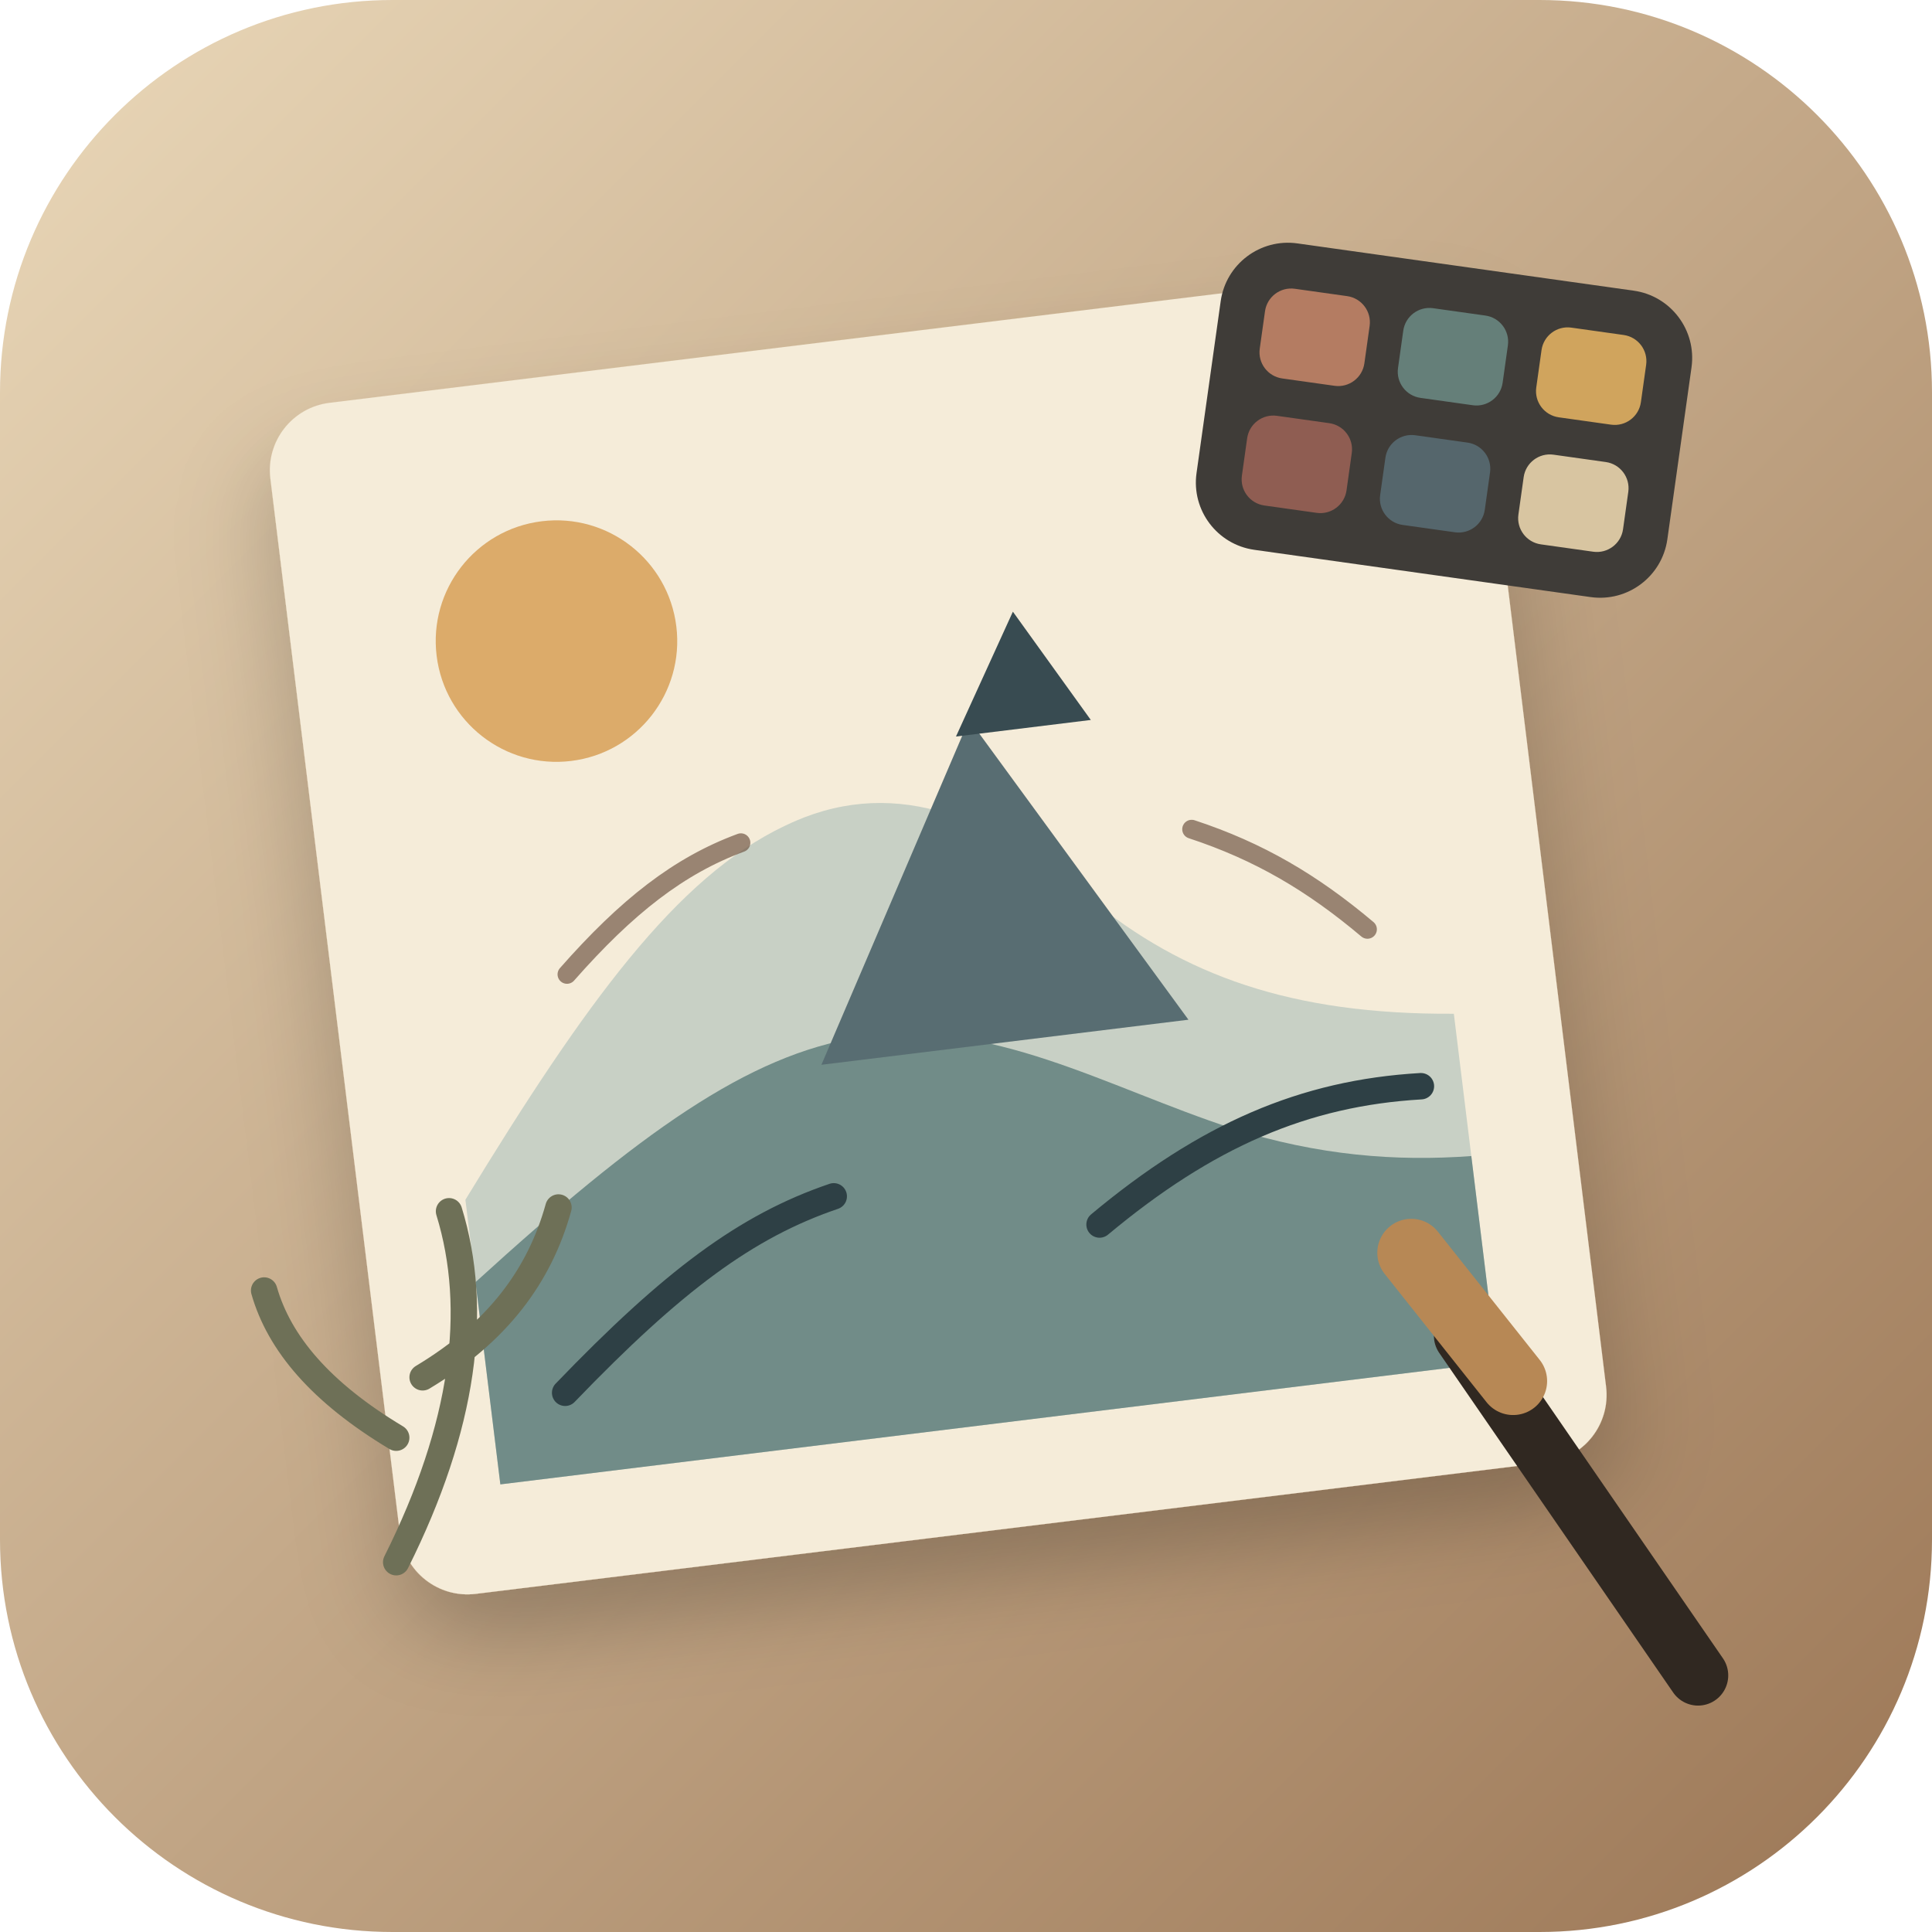
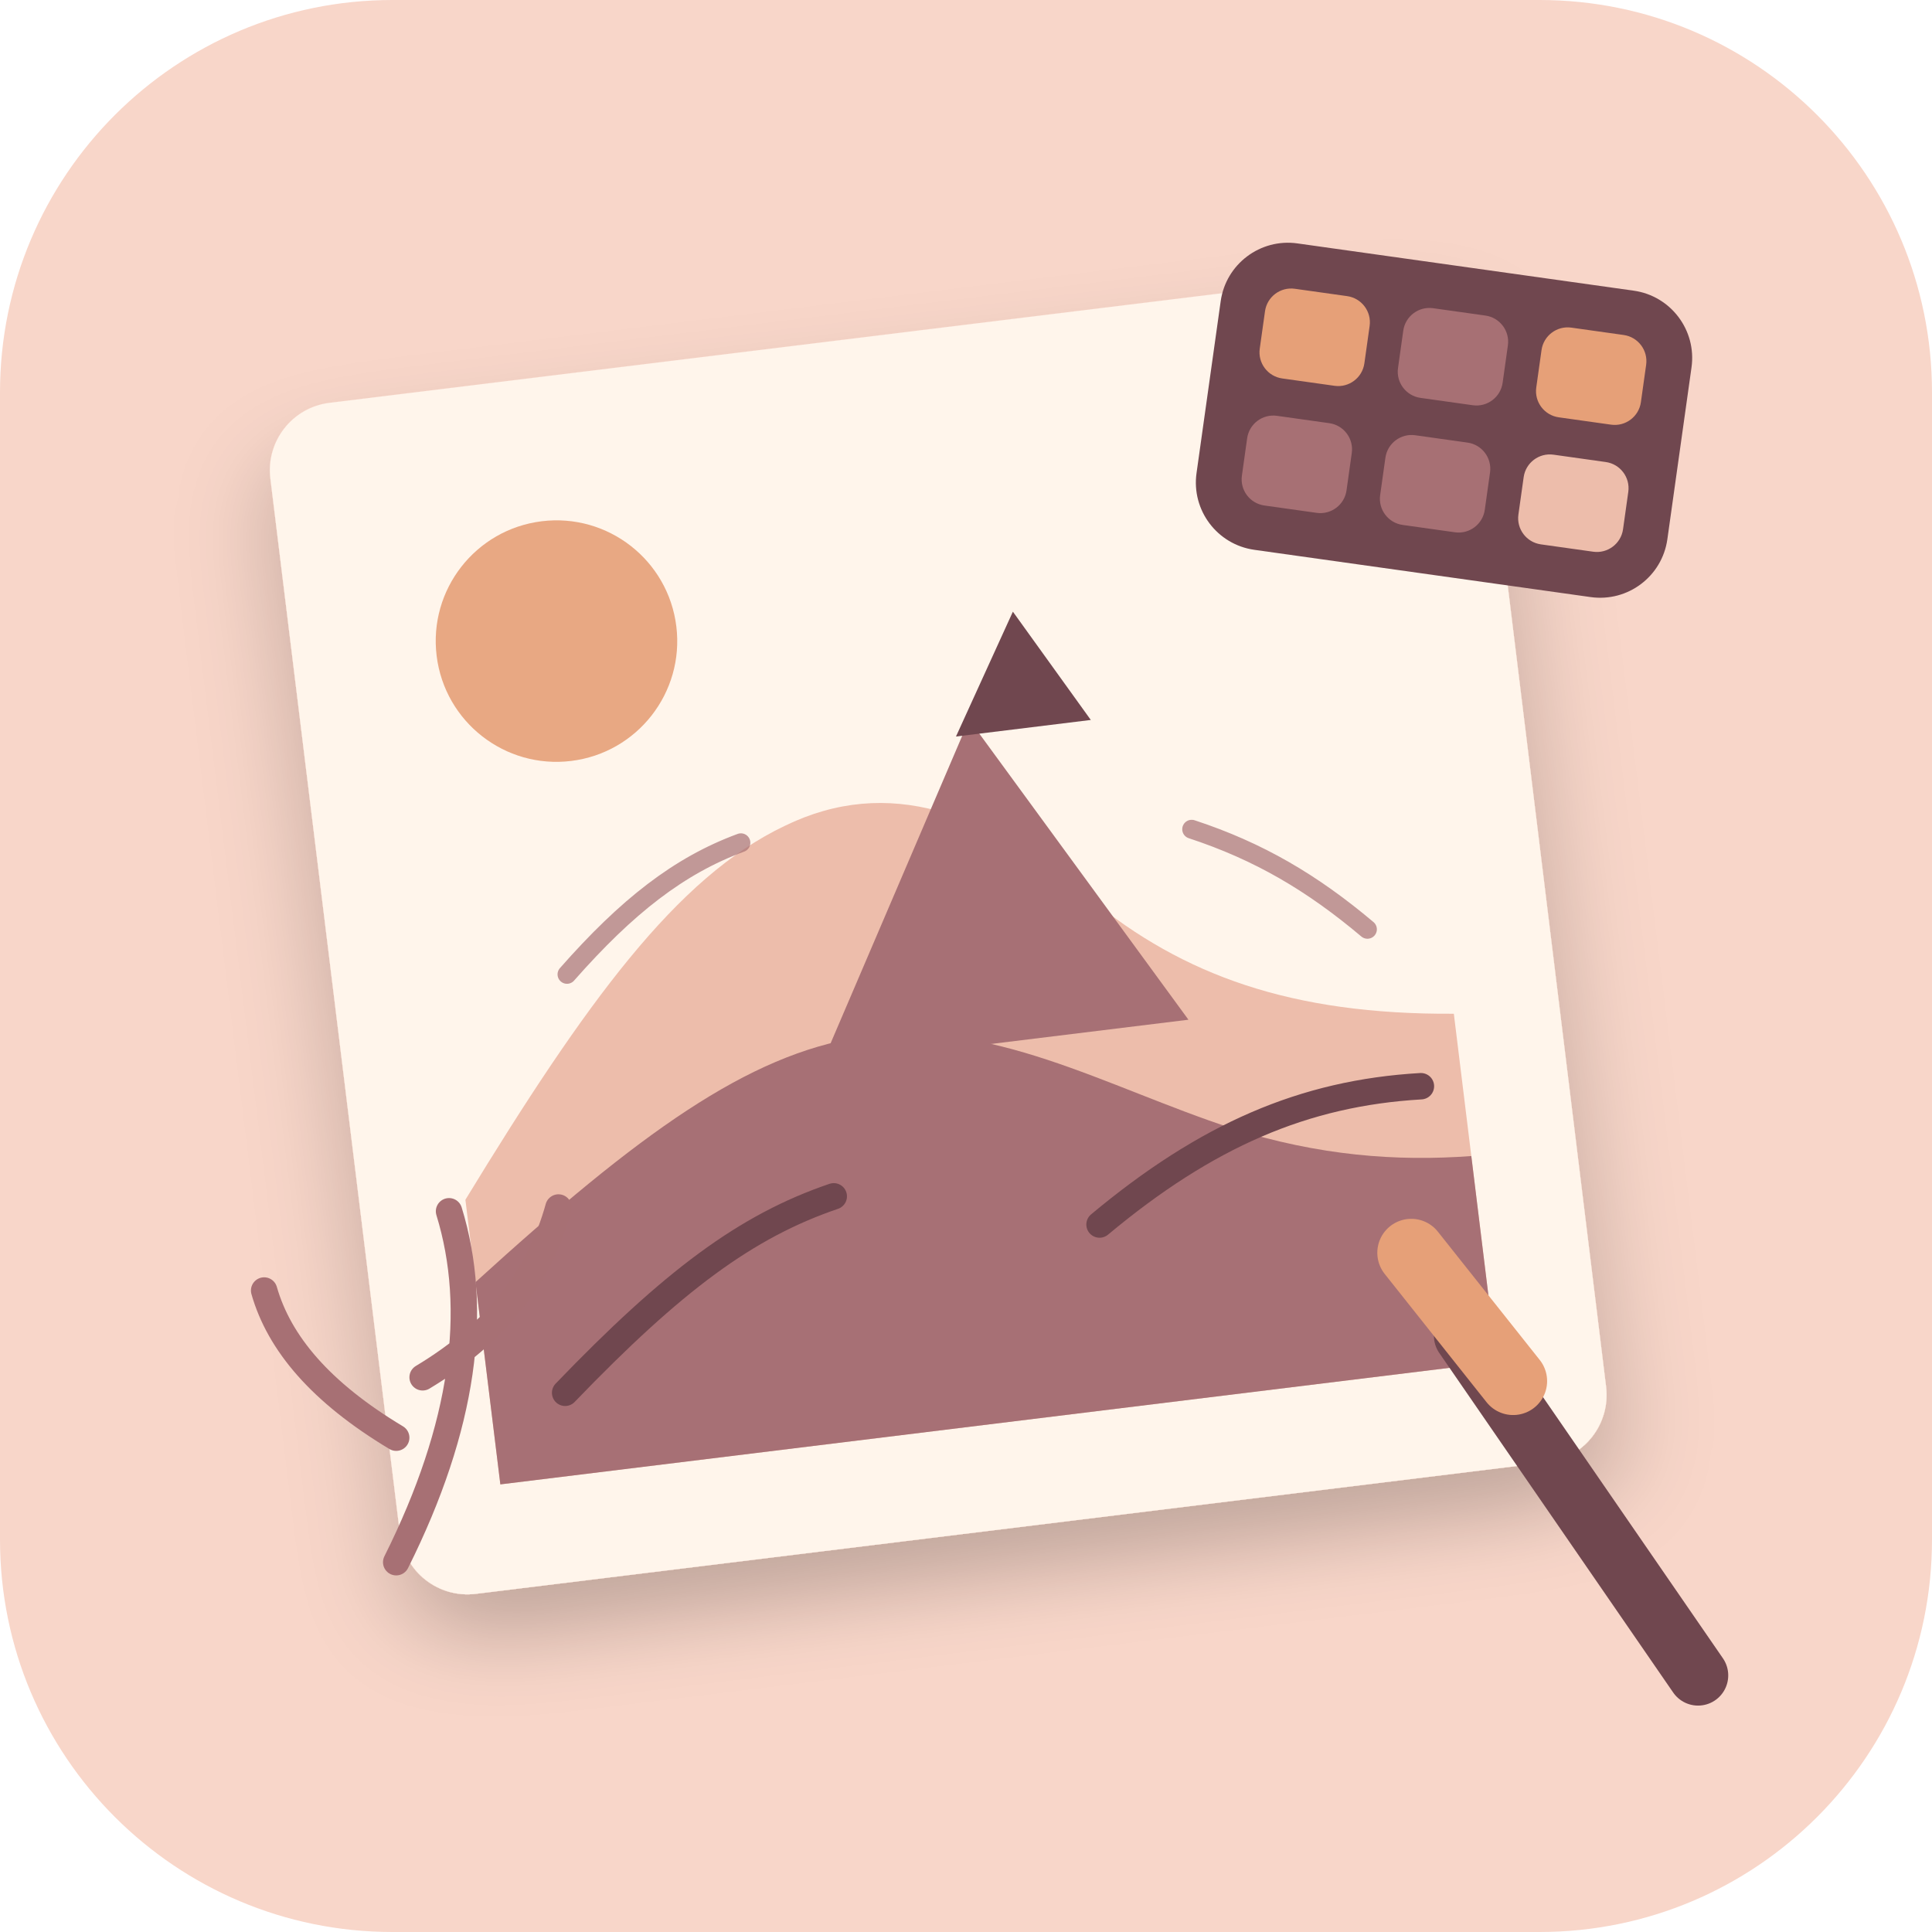
<svg xmlns="http://www.w3.org/2000/svg" viewBox="0 0 512 512" role="img" aria-labelledby="title">
  <defs>
    <linearGradient id="bg" x1="0" y1="0" x2="1" y2="1">
-       <stop stop-color="#ead8b9" />
-       <stop offset="1" stop-color="#9b7655" />
+       <stop stop-color="#FBE1D5" />
+       <stop offset="1" stop-color="#F2B7A4" />
    </linearGradient>
    <filter id="shadow">
      <feDropShadow dx="0" dy="12" stdDeviation="12" flood-opacity=".22" />
    </filter>
  </defs>
-   <rect width="512" height="512" rx="104" fill="url(#bg)" />
+   <rect width="512" height="512" rx="104" fill="#F8D6C9" />
  <g transform="rotate(-7 250 250)" filter="url(#shadow)">
-     <rect x="88" y="88" width="322" height="318" rx="18" fill="#f5ecd9" />
-     <path d="M116 302c38-48 66-78 96-88 29-10 54 3 78 29 22 23 49 37 92 42v93H116z" fill="#c8d0c5" />
-     <path d="M116 324c48-34 79-51 109-52 35-1 63 21 95 36 22 10 42 14 62 15v55H116z" fill="#718c88" />
-     <path d="M214 278l50-86 48 86z" fill="#596d72" />
-     <path d="M260 196l19-31 17 31z" fill="#384b51" />
-     <circle cx="158" cy="158" r="32" fill="#d9a45f" opacity=".9" />
-     <path d="M136 356c32-26 53-38 77-43M282 329c31-20 58-28 89-26" fill="none" stroke="#2f4145" stroke-width="7" stroke-linecap="round" />
-     <path d="M150 246c18-16 33-25 50-29M319 228c17 8 30 18 43 32" fill="none" stroke="#725846" stroke-width="5" stroke-linecap="round" opacity=".7" />
+     <rect x="88" y="88" width="322" height="318" rx="18" fill="#FFF5EB" />
+     <path d="M116 302c38-48 66-78 96-88 29-10 54 3 78 29 22 23 49 37 92 42v93H116z" fill="#EDBDAB" />
+     <path d="M116 324c48-34 79-51 109-52 35-1 63 21 95 36 22 10 42 14 62 15v55H116z" fill="#A77074" />
+     <path d="M214 278l50-86 48 86z" fill="#A77074" />
+     <path d="M260 196l19-31 17 31z" fill="#70474F" />
+     <circle cx="158" cy="158" r="32" fill="#E6A078" opacity=".9" />
+     <path d="M136 356c32-26 53-38 77-43M282 329c31-20 58-28 89-26" fill="none" stroke="#70474F" stroke-width="7" stroke-linecap="round" />
+     <path d="M150 246c18-16 33-25 50-29M319 228c17 8 30 18 43 32" fill="none" stroke="#A77074" stroke-width="5" stroke-linecap="round" opacity=".7" />
  </g>
  <g transform="translate(326 62) rotate(8)">
-     <rect width="126" height="82" rx="18" fill="#3f3c38" />
-     <g fill="#b47c62">
+     <rect width="126" height="82" rx="18" fill="#70474F" />
+     <g fill="#E6A078">
      <rect x="12" y="12" width="28" height="24" rx="7" />
-       <rect x="49" y="12" width="28" height="24" rx="7" fill="#657f79" />
-       <rect x="86" y="12" width="28" height="24" rx="7" fill="#d0a45d" />
-       <rect x="12" y="46" width="28" height="24" rx="7" fill="#8f5d52" />
-       <rect x="49" y="46" width="28" height="24" rx="7" fill="#55666c" />
-       <rect x="86" y="46" width="28" height="24" rx="7" fill="#d8c5a1" />
+       <rect x="49" y="12" width="28" height="24" rx="7" fill="#A77074" />
+       <rect x="86" y="12" width="28" height="24" rx="7" fill="#E6A078" />
+       <rect x="12" y="46" width="28" height="24" rx="7" fill="#A77074" />
+       <rect x="49" y="46" width="28" height="24" rx="7" fill="#A77074" />
+       <rect x="86" y="46" width="28" height="24" rx="7" fill="#EDBDAB" />
    </g>
  </g>
-   <path d="M388 354l62 90" stroke="#302821" stroke-width="16" stroke-linecap="round" />
-   <path d="M374 332l27 34" stroke="#b78855" stroke-width="18" stroke-linecap="round" />
-   <path d="M105 414c18-36 22-67 14-93M105 381c-20-12-31-25-35-39M112 365c20-12 31-27 36-45" fill="none" stroke="#6e7057" stroke-width="7" stroke-linecap="round" />
+   <path d="M388 354l62 90" stroke="#70474F" stroke-width="16" stroke-linecap="round" />
+   <path d="M374 332l27 34" stroke="#E6A078" stroke-width="18" stroke-linecap="round" />
+   <path d="M105 414c18-36 22-67 14-93M105 381c-20-12-31-25-35-39M112 365c20-12 31-27 36-45" fill="none" stroke="#A77074" stroke-width="7" stroke-linecap="round" />
</svg>
